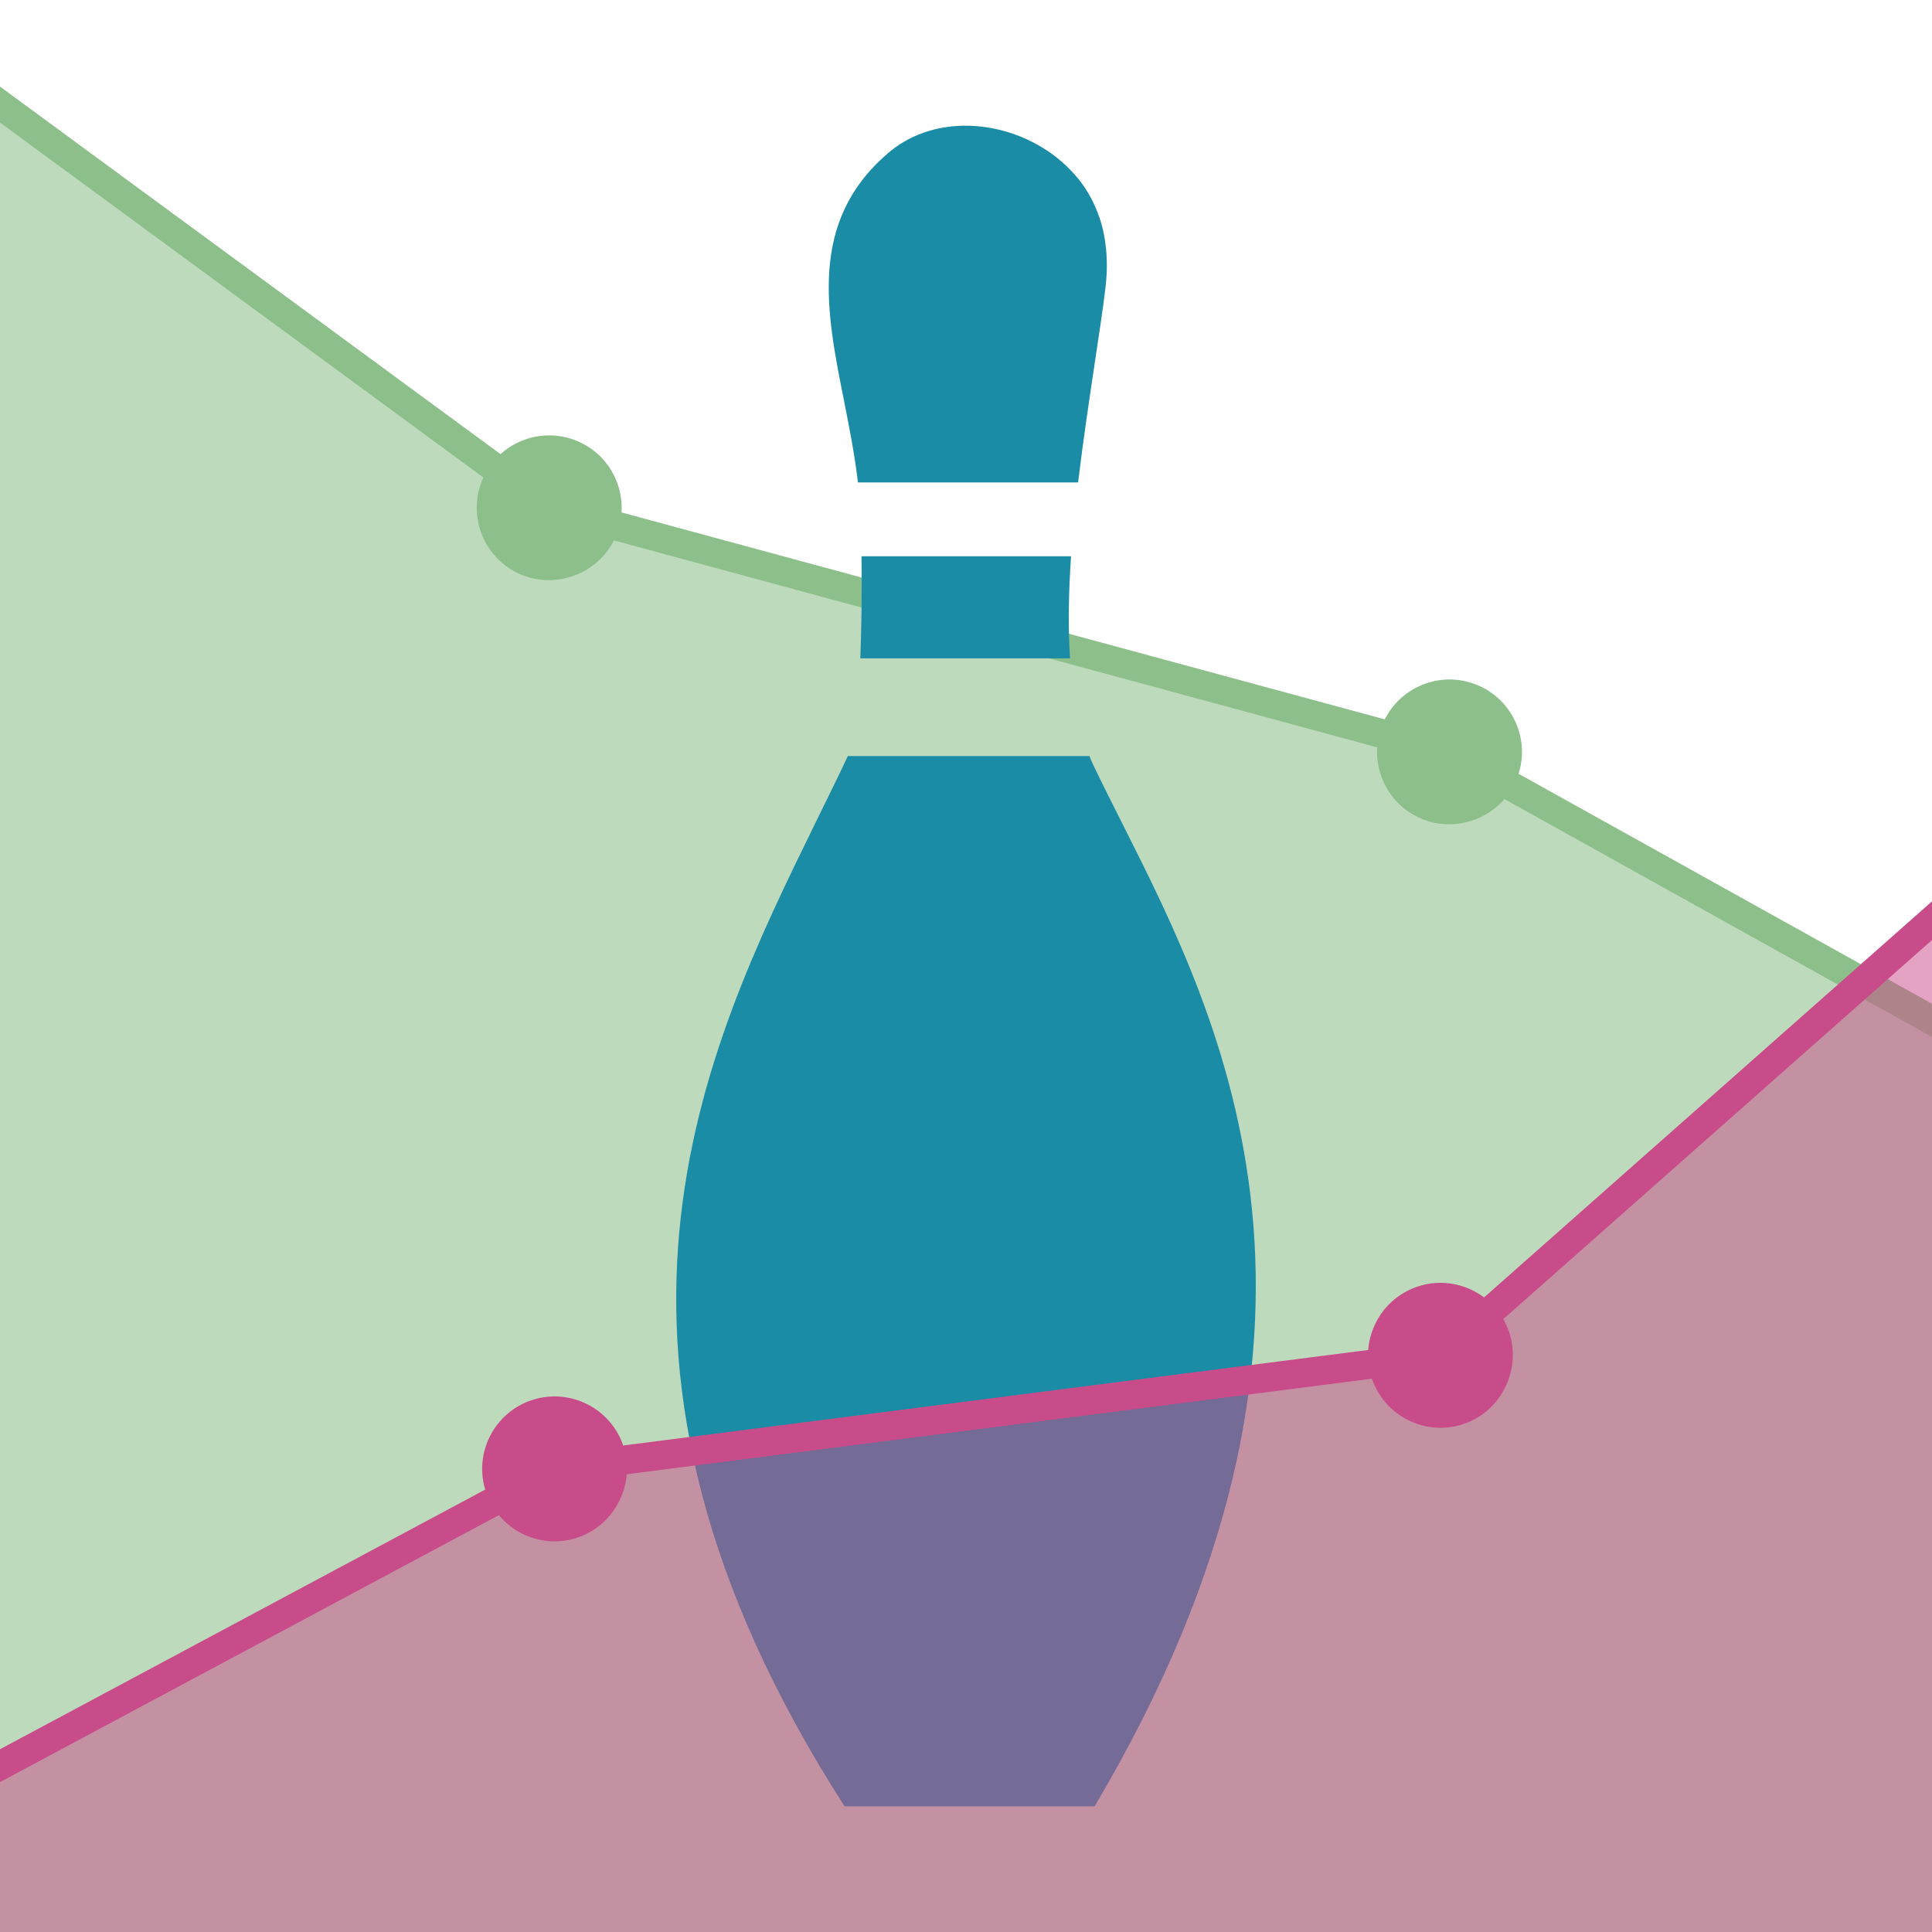
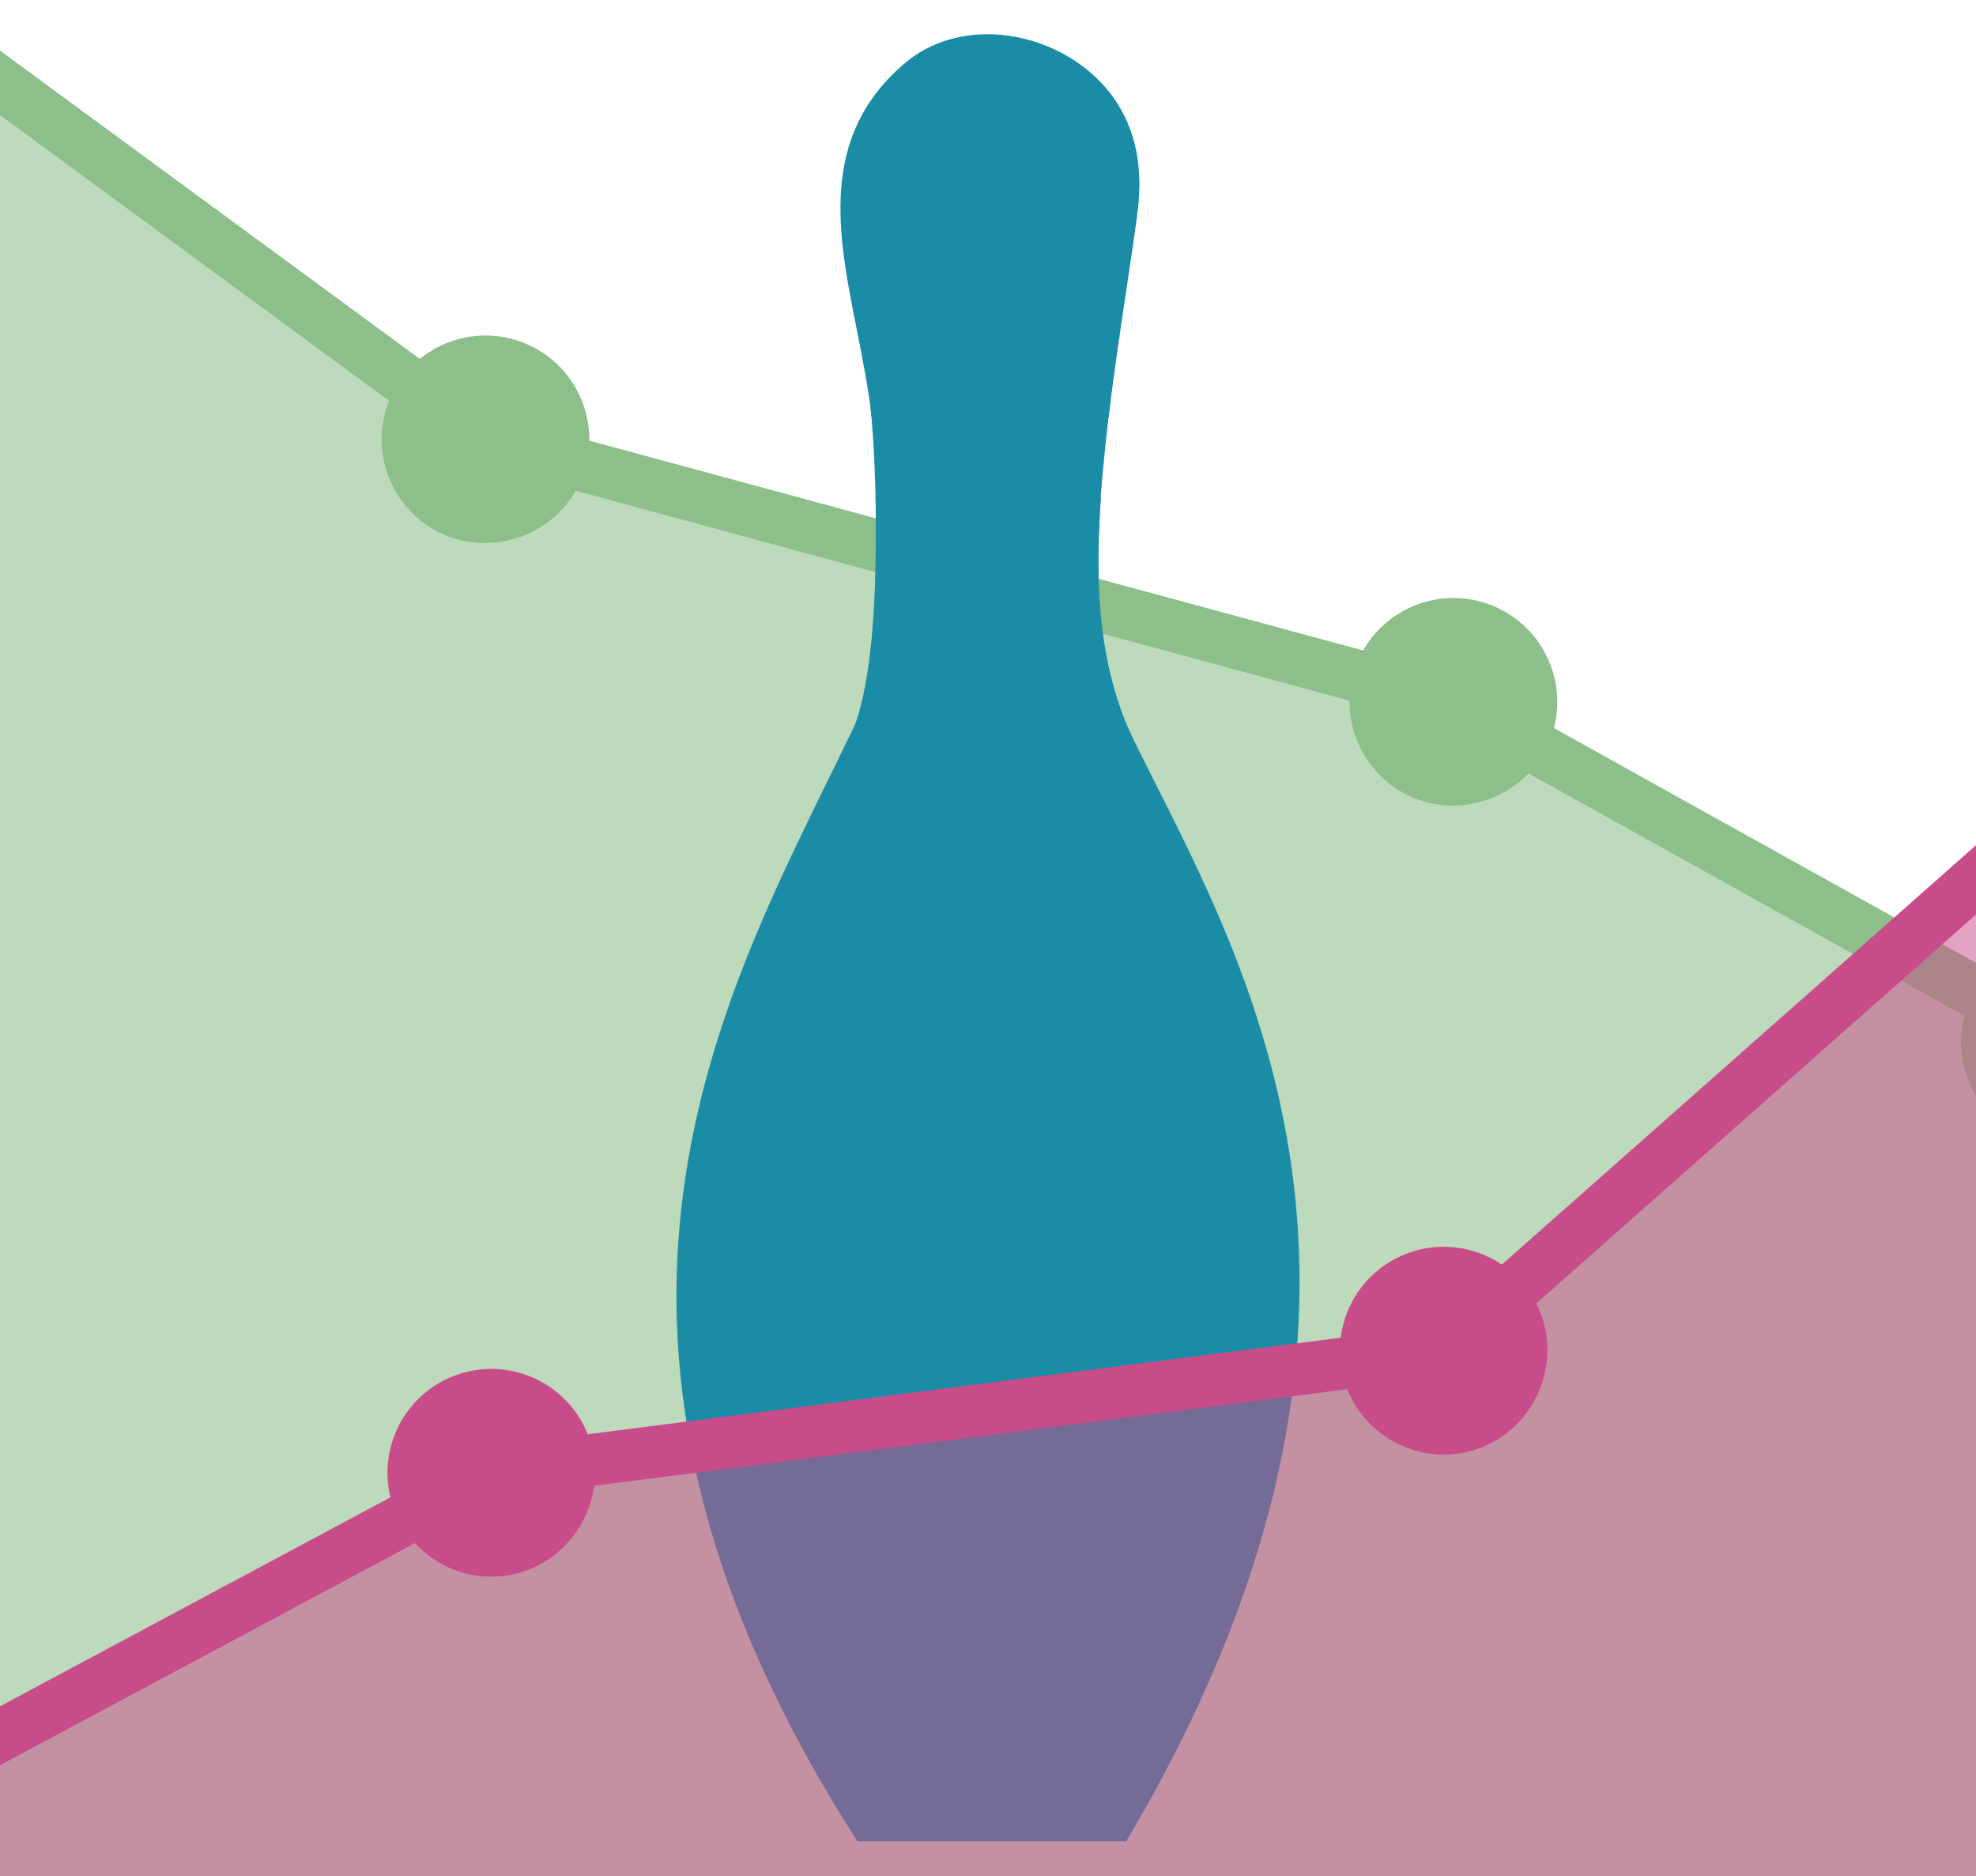
- <svg xmlns="http://www.w3.org/2000/svg" width="1000" height="1000" viewBox="0 0 1000 1000" version="1.1" id="svg630" xml:space="preserve">
+ <svg xmlns="http://www.w3.org/2000/svg" width="951.344" height="902.825" viewBox="0 0 951.344 902.825" version="1.1" id="svg630" xml:space="preserve">
  <defs id="defs614">
-     <marker style="overflow:visible" id="marker636" refX="0" refY="0" orient="auto" markerWidth="1" markerHeight="1" viewBox="0 0 1 1" preserveAspectRatio="xMidYMid">
+     <marker style="overflow:visible" id="marker636" refX="0" refY="0" orient="auto" markerWidth="0.8" markerHeight="0.8" viewBox="0 0 1 1" preserveAspectRatio="xMidYMid">
      <path transform="scale(0.5)" style="fill:context-stroke;fill-rule:evenodd;stroke:none" d="M 5,0 C 5,2.76 2.76,5 0,5 -2.76,5 -5,2.76 -5,0 c 0,-2.76 2.3,-5 5,-5 2.76,0 5,2.24 5,5 z" id="path636" />
    </marker>
-     <marker style="overflow:visible" id="Dot" refX="0" refY="0" orient="auto" markerWidth="1" markerHeight="1" viewBox="0 0 1 1" preserveAspectRatio="xMidYMid">
+     <marker style="overflow:visible" id="Dot" refX="0" refY="0" orient="auto" markerWidth="0.8" markerHeight="0.8" viewBox="0 0 1 1" preserveAspectRatio="xMidYMid">
      <path transform="scale(0.5)" style="fill:context-stroke;fill-rule:evenodd;stroke:none" d="M 5,0 C 5,2.76 2.76,5 0,5 -2.76,5 -5,2.76 -5,0 c 0,-2.76 2.3,-5 5,-5 2.76,0 5,2.24 5,5 z" id="path17" />
    </marker>
  </defs>
-   <rect style="fill:#ffffff;stroke:#ffffff;stroke-width:4.363" id="rect630" width="995.637" height="995.637" x="2.182" y="2.182" />
-   <path style="fill:#8cbf8a;fill-opacity:0.563;stroke:#8cbf8a;stroke-width:15;stroke-dasharray:none;stroke-opacity:1;marker-mid:url(#Dot)" d="M 1165.418,1050.263 1107.089,473.611 1044.705,552.99 750.27,389.206 284.264,262.86 -63.195,7.719 -78.155,1053.069" id="path634" />
-   <g id="g630" transform="translate(-2862.2,547.9553)">
+   <rect style="fill:#ffffff;stroke:#ffffff;stroke-width:4.238" id="rect630" width="947.106" height="898.587" x="2.119" y="2.119" />
+   <path style="fill:#8cbf8a;fill-opacity:0.563;stroke:#8cbf8a;stroke-width:25;stroke-dasharray:none;stroke-opacity:1;marker-mid:url(#Dot)" d="M 1114.892,998.904 1056.564,422.252 994.18,501.631 699.745,337.847 233.738,211.501 -113.72,-43.64 -128.681,1001.71" id="path634" />
+   <g id="g630" transform="translate(-2886.528,499.3678)">
    <path fill-rule="nonzero" fill="#000000" fill-opacity="1" d="m 3428.765,386.981 h -129.422 c -150,-233.508 -72.977,-390.848 -15.098,-508.98 6.488,-13.188 12.738,-25.93 16.781,-34.617 h 125.067 c 0.691,1.828 1.453,3.59 2.293,5.258 3.891,8.16 9.149,18.609 14.719,29.672 52.012,103.18 131.93,261.879 -14.34,508.668" id="path614" style="fill:#1b8ca6;fill-opacity:1" />
    <path fill-rule="nonzero" fill="#000000" fill-opacity="1" d="m 3416.035,-207.179 h -108.531 c 0.613,-15.41 0.84,-33.629 0.613,-52.848 h 108.449 c -1.223,18.23 -1.602,36.148 -0.531,52.848" id="path615" style="fill:#1b8ca6;fill-opacity:1" />
    <path fill-rule="nonzero" fill="#000000" fill-opacity="1" d="m 3434.406,-399.058 c -1.289,10.762 -3.352,24.18 -5.562,38.969 -2.817,18.992 -6.027,40.121 -8.617,61.852 h -113.941 c -1.668,-14.109 -4.418,-27.988 -7.168,-42.02 -9.223,-46.059 -18.531,-92.66 22.199,-127.969 2.668,-2.363 5.34,-4.273 8.078,-5.953 13.961,-8.457 30.742,-10.438 46.75,-7.32 16.32,3.211 31.652,11.672 42.48,24.102 2.519,2.82 4.731,5.871 6.559,8.922 3.961,6.559 6.941,14.039 8.543,22.5 1.52,8.09 1.828,17.078 0.68,26.918" id="path616" style="fill:#1b8ca6;fill-opacity:1" />
+     <path style="fill:#1b8ca6;fill-opacity:1;stroke:#8cbf8a;stroke-width:0;stroke-dasharray:none;stroke-opacity:1" d="m 3304.65,-311.698 c 4.219,28.082 8.543,138.831 -10.403,169.432 -24.132,38.975 158.398,41.171 138.397,-0.077 -26.332,-54.305 -16.312,-119.295 -11.046,-168.668 4.097,-38.414 -122.688,-38.89 -116.948,-0.686 z" id="path637" />
  </g>
-   <path style="fill:#c94c8a;fill-opacity:0.511;stroke:#c94c8a;stroke-width:15;stroke-dasharray:none;stroke-opacity:1;marker-mid:url(#marker636)" d="m 1059.761,1220.437 78.184,-586.938 -84.824,-203.931 -307.525,271.935 -458.526,58.787 -421.325,225.458 -49.556,237.494" id="path635" />
+   <path style="fill:#c94c8a;fill-opacity:0.511;stroke:#c94c8a;stroke-width:25;stroke-dasharray:none;stroke-opacity:1;marker-mid:url(#marker636)" d="m 1009.235,1169.078 78.184,-586.938 -84.824,-203.931 -307.525,271.935 -458.526,58.787 -421.325,225.458 -49.556,237.494" id="path635" />
</svg>
